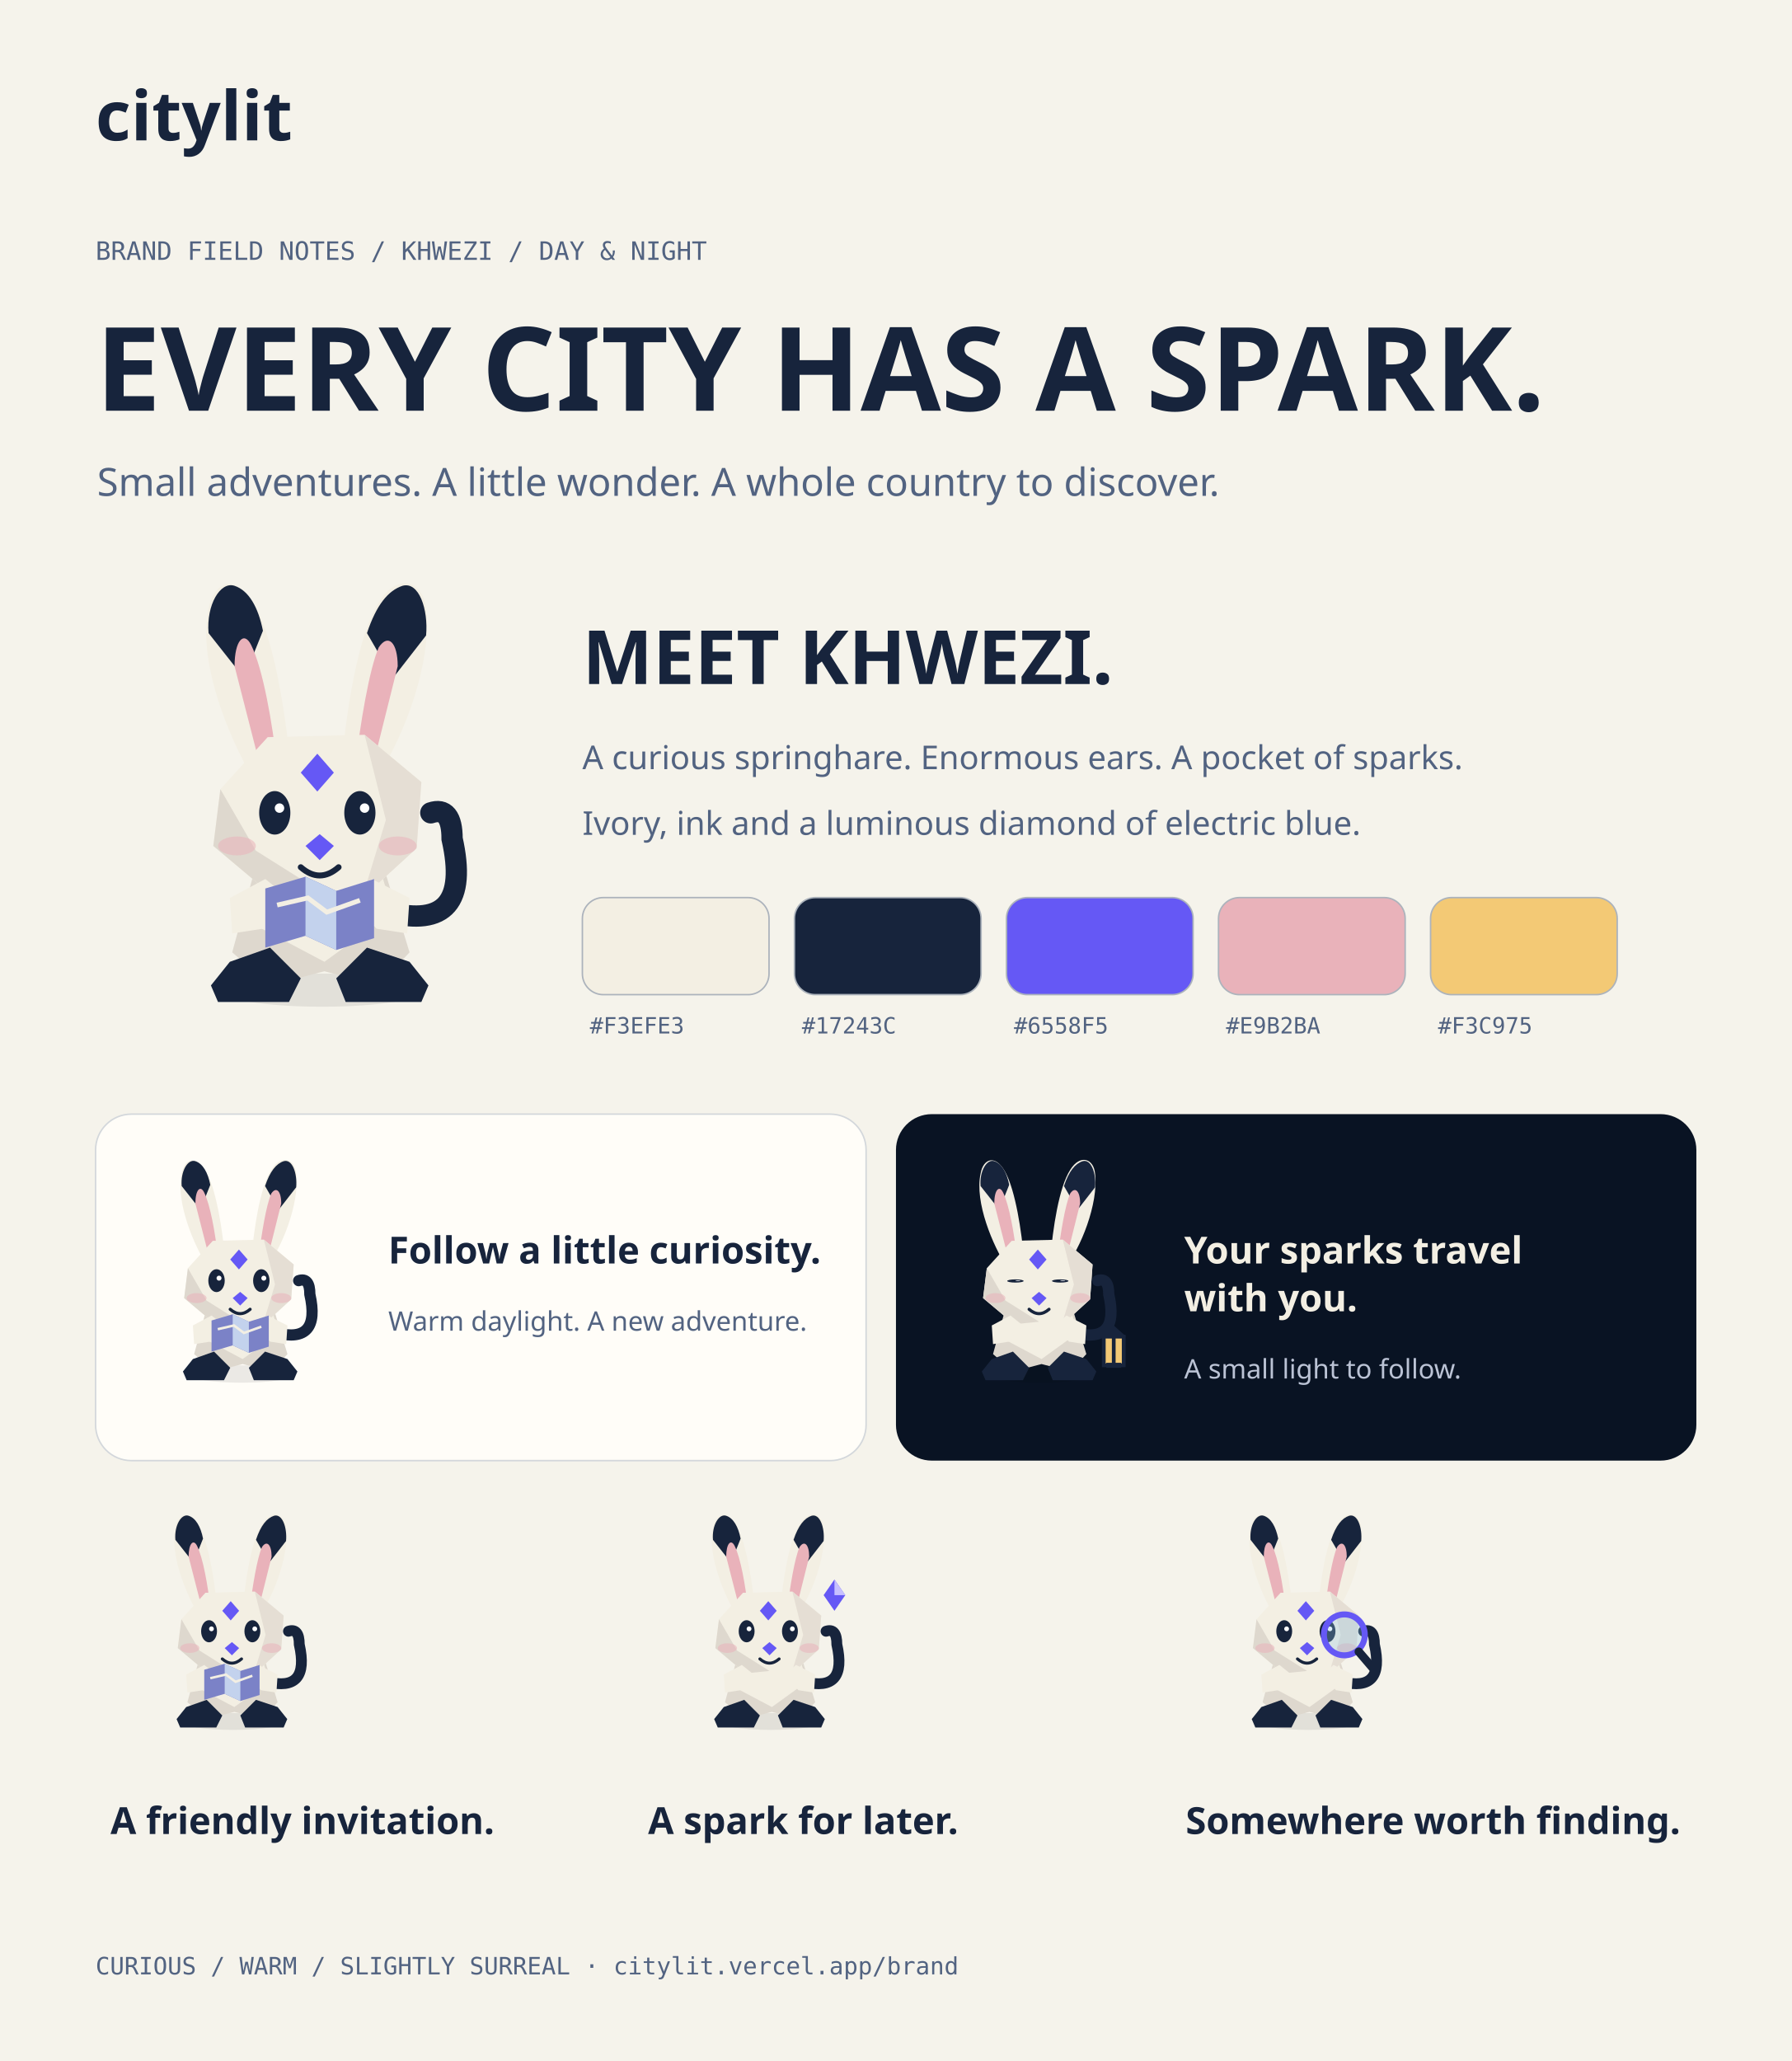
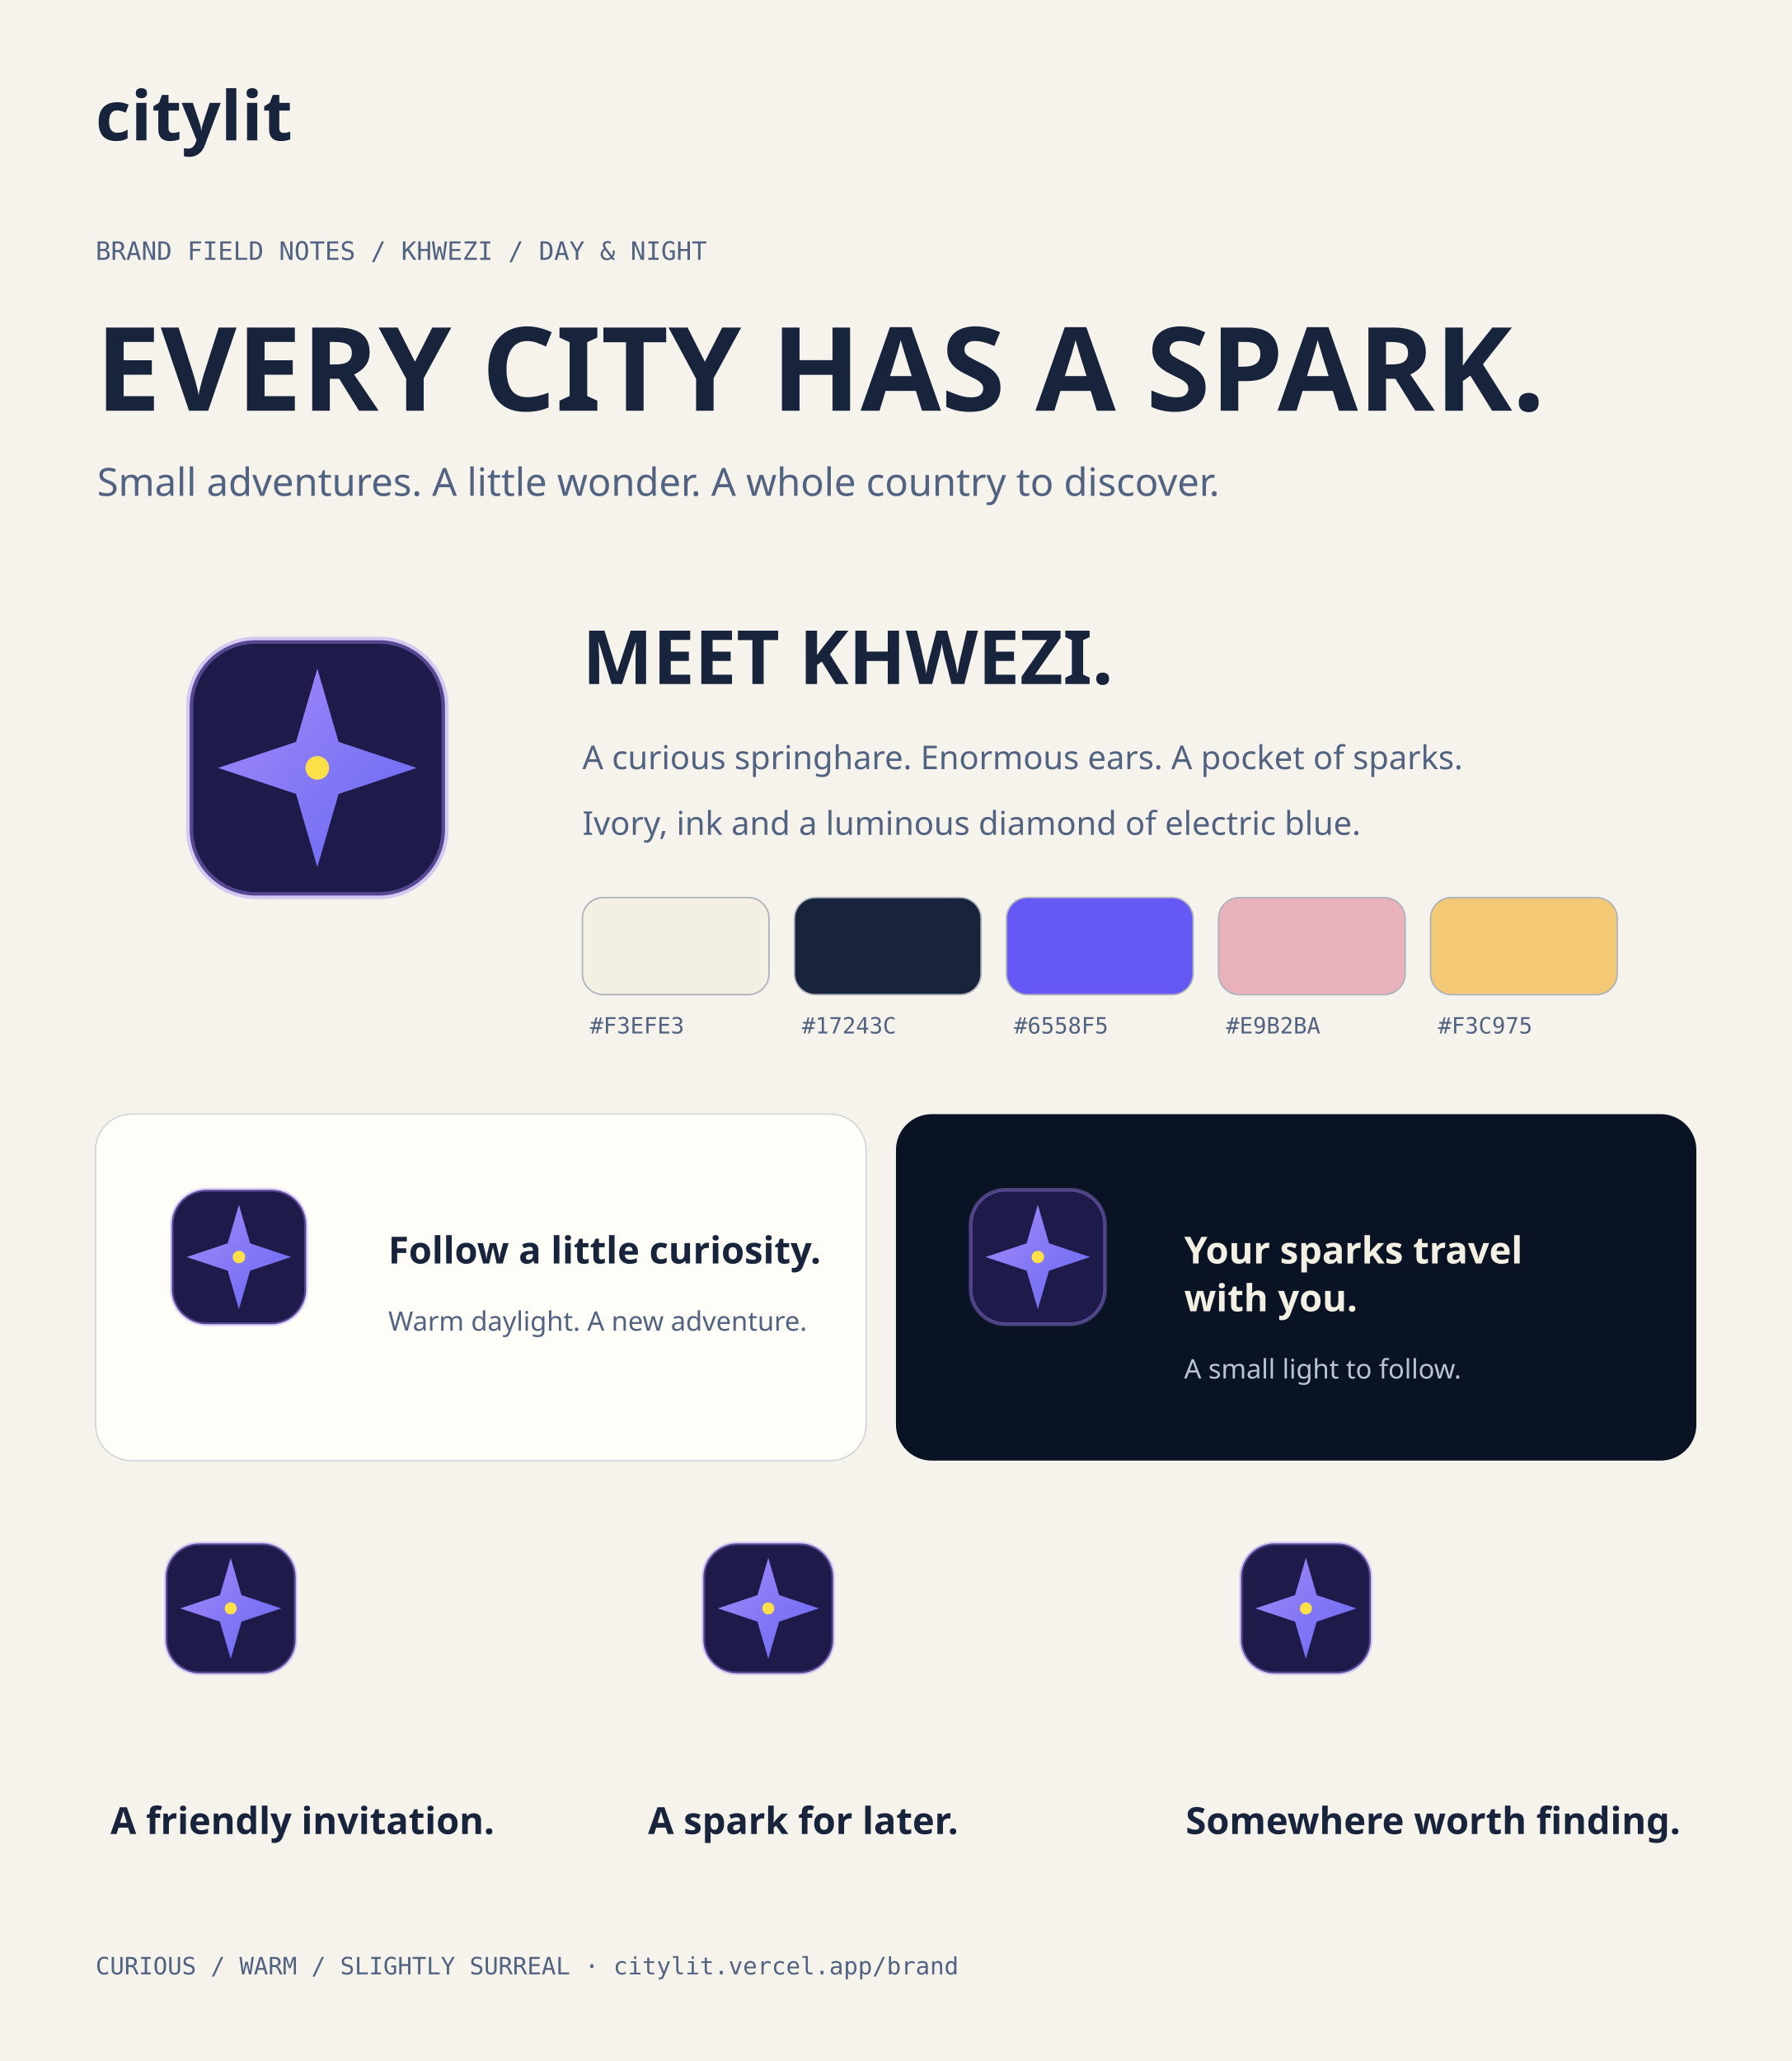
<svg xmlns="http://www.w3.org/2000/svg" width="1200" height="1380">
  <rect width="1200" height="1380" fill="#F5F3EB" />
  <text x="64" y="94" font-family="sans-serif" font-weight="700" font-size="46" fill="#17243C">citylit</text>
  <text x="64" y="174" font-family="monospace" font-size="17" fill="#526381">BRAND FIELD NOTES / KHWEZI / DAY &amp; NIGHT</text>
  <text x="64" y="275" font-family="sans-serif" font-size="78" font-weight="800" fill="#17243C" textLength="1050" lengthAdjust="spacingAndGlyphs">EVERY CITY HAS A SPARK.</text>
  <text x="65" y="332" font-family="sans-serif" font-size="26" fill="#526381">Small adventures. A little wonder. A whole country to discover.</text>
  <svg x="70" y="365" width="285" height="330" viewBox="0 0 180 200" fill="none">
-     <ellipse cx="92" cy="184" rx="43" ry="7" fill="currentColor" opacity=".08" />
-     <g class="khwezi-body">
-       <path d="M120 151Q156 160 147 120Q147 106 138 109" stroke="#17243C" stroke-width="9" stroke-linecap="round" />
-       <g class="khwezi-ear khwezi-ear-left">
-         <path d="M65 98C54 81 39 46 44 23c2-12 12-16 20-1 8 15 13 47 15 71Z" fill="#F3EFE3" />
-         <path d="M44 33C43 21 49 11 55 13c6 2 10 9 12 19l-8 20Z" fill="#17243C" />
-         <path d="M55 47c0-11 4-15 7-9 5 10 9 33 11 51l-8-3Z" fill="#E9B2BA" />
-       </g>
-       <g class="khwezi-ear khwezi-ear-right">
-         <path d="M100 92c2-25 7-58 16-72 8-13 19-9 20 3 3 24-12 61-24 75Z" fill="#F3EFE3" />
-         <path d="M111 33c4-12 9-18 15-20 7-2 11 10 10 21l-14 18Z" fill="#17243C" />
-         <path d="M124 47c0-10-4-14-8-8-4 9-8 33-10 51l8-3Z" fill="#E9B2BA" />
-       </g>
-       <path d="m63 135-9 33 16 14 23-6 23 6 13-14-10-33Z" fill="#DED8CE" />
-       <path d="m67 133-8 21 34 18 29-21-6-20Z" fill="#F3EFE3" />
-       <path d="m53 172 17-6 13 13-5 10H48l-3-7Z" fill="#17243C" />
-       <path d="m111 166 18 6 8 10-3 7h-32l-4-10Z" fill="#17243C" />
-       <path d="m49 99 20-22 41-1 24 20-2 28-23 21-38-1-25-21Z" fill="#F3EFE3" />
-       <path d="m49 99-3 24 25 21 20-2-27-17Z" fill="#DED8CE" />
-       <path d="m110 76 24 20-2 28-23 21 10-33Z" fill="#E5DED4" />
-       <path d="m68 137-15 8 1 15 13-2 11-13Z" fill="#F3EFE3" />
-       <path d="m113 137 16 8-1 15-13-2-11-13Z" fill="#F3EFE3" />
-       <g class="khwezi-eyes">
-         <ellipse cx="72" cy="109" rx="6.6" ry="9.2" fill="#17243C" />
-         <ellipse cx="108" cy="109" rx="6.6" ry="9.2" fill="#17243C" />
-         <circle cx="74" cy="107" r="2" fill="white" />
-         <circle cx="110" cy="107" r="2" fill="white" />
-       </g>
-       <ellipse cx="56" cy="123" rx="8" ry="4" fill="#E9B2BA" opacity=".55" />
-       <ellipse cx="124" cy="123" rx="8" ry="4" fill="#E9B2BA" opacity=".55" />
-       <path d="m85 123 6-5 6 5-6 6Z" fill="#6558F5" />
-       <path d="M83 132q8 7 16 0" stroke="#17243C" stroke-width="2.5" stroke-linecap="round" />
-       <path d="m90 84 7 8-7 8-7-8Z" fill="#6558F5" />
-       <g class="khwezi-prop">
-         <path d="m68 141 17-5 13 6 16-5v25l-16 5-13-6-17 5Z" fill="#7B82C7" />
-         <path d="m85 136 13 6v25l-13-6Z" fill="#C3D2ED" />
-         <path d="m73 148 13-3 8 6 14-5" stroke="#F3EFE3" stroke-width="2" />
-       </g>
-     </g>
+     <defs>
+       <linearGradient id="citylitSparkGrad" x1="45" y1="45" x2="135" y2="135" gradientUnits="userSpaceOnUse">
+         <stop stop-color="#a78bfa" />
+         <stop offset="1" stop-color="#6366f1" />
+       </linearGradient>
+       <radialGradient id="citylitGlowGrad" cx="90" cy="90" r="50" gradientUnits="userSpaceOnUse">
+         <stop stop-color="#7c3aed" stop-opacity="0.28" />
+         <stop offset="1" stop-color="#7c3aed" stop-opacity="0" />
+       </radialGradient>
+     </defs>
+     <circle cx="90" cy="90" r="62" fill="url(#citylitGlowGrad)" />
+     <rect x="36" y="36" width="108" height="108" rx="28" fill="#1e1b4b" stroke="rgba(167, 139, 250, 0.4)" stroke-width="3" />
+     <path d="M90 48 L99 79 L132 90 L99 101 L90 132 L81 101 L48 90 L81 79 Z" fill="url(#citylitSparkGrad)" />
+     <circle cx="90" cy="90" r="5" fill="#fde047" />
  </svg>
  <text x="390" y="458" font-family="sans-serif" font-weight="700" font-size="50" fill="#17243C">MEET KHWEZI.</text>
  <text x="390" y="515" font-family="sans-serif" font-size="22" fill="#526381">A curious springhare. Enormous ears. A pocket of sparks.</text>
  <text x="390" y="559" font-family="sans-serif" font-size="22" fill="#526381">Ivory, ink and a luminous diamond of electric blue.</text>
  <rect x="390" y="601" width="125" height="65" rx="14" fill="#F3EFE3" stroke="#ACB3BC" />
  <text x="395" y="692" font-family="monospace" font-size="15" fill="#526381">#F3EFE3</text>
  <rect x="532" y="601" width="125" height="65" rx="14" fill="#17243C" stroke="#ACB3BC" />
  <text x="537" y="692" font-family="monospace" font-size="15" fill="#526381">#17243C</text>
  <rect x="674" y="601" width="125" height="65" rx="14" fill="#6558F5" stroke="#ACB3BC" />
  <text x="679" y="692" font-family="monospace" font-size="15" fill="#526381">#6558F5</text>
  <rect x="816" y="601" width="125" height="65" rx="14" fill="#E9B2BA" stroke="#ACB3BC" />
  <text x="821" y="692" font-family="monospace" font-size="15" fill="#526381">#E9B2BA</text>
  <rect x="958" y="601" width="125" height="65" rx="14" fill="#F3C975" stroke="#ACB3BC" />
  <text x="963" y="692" font-family="monospace" font-size="15" fill="#526381">#F3C975</text>
  <rect x="64" y="746" width="516" height="232" rx="24" fill="#FFFDF8" stroke="#D3D7DB" />
  <svg x="85" y="765" width="150" height="170" viewBox="0 0 180 200" fill="none">
-     <ellipse cx="92" cy="184" rx="43" ry="7" fill="currentColor" opacity=".08" />
-     <g class="khwezi-body">
-       <path d="M120 151Q156 160 147 120Q147 106 138 109" stroke="#17243C" stroke-width="9" stroke-linecap="round" />
-       <g class="khwezi-ear khwezi-ear-left">
-         <path d="M65 98C54 81 39 46 44 23c2-12 12-16 20-1 8 15 13 47 15 71Z" fill="#F3EFE3" />
-         <path d="M44 33C43 21 49 11 55 13c6 2 10 9 12 19l-8 20Z" fill="#17243C" />
-         <path d="M55 47c0-11 4-15 7-9 5 10 9 33 11 51l-8-3Z" fill="#E9B2BA" />
-       </g>
-       <g class="khwezi-ear khwezi-ear-right">
-         <path d="M100 92c2-25 7-58 16-72 8-13 19-9 20 3 3 24-12 61-24 75Z" fill="#F3EFE3" />
-         <path d="M111 33c4-12 9-18 15-20 7-2 11 10 10 21l-14 18Z" fill="#17243C" />
-         <path d="M124 47c0-10-4-14-8-8-4 9-8 33-10 51l8-3Z" fill="#E9B2BA" />
-       </g>
-       <path d="m63 135-9 33 16 14 23-6 23 6 13-14-10-33Z" fill="#DED8CE" />
-       <path d="m67 133-8 21 34 18 29-21-6-20Z" fill="#F3EFE3" />
-       <path d="m53 172 17-6 13 13-5 10H48l-3-7Z" fill="#17243C" />
-       <path d="m111 166 18 6 8 10-3 7h-32l-4-10Z" fill="#17243C" />
-       <path d="m49 99 20-22 41-1 24 20-2 28-23 21-38-1-25-21Z" fill="#F3EFE3" />
-       <path d="m49 99-3 24 25 21 20-2-27-17Z" fill="#DED8CE" />
-       <path d="m110 76 24 20-2 28-23 21 10-33Z" fill="#E5DED4" />
-       <path d="m68 137-15 8 1 15 13-2 11-13Z" fill="#F3EFE3" />
-       <path d="m113 137 16 8-1 15-13-2-11-13Z" fill="#F3EFE3" />
-       <g class="khwezi-eyes">
-         <ellipse cx="72" cy="109" rx="6.6" ry="9.2" fill="#17243C" />
-         <ellipse cx="108" cy="109" rx="6.6" ry="9.2" fill="#17243C" />
-         <circle cx="74" cy="107" r="2" fill="white" />
-         <circle cx="110" cy="107" r="2" fill="white" />
-       </g>
-       <ellipse cx="56" cy="123" rx="8" ry="4" fill="#E9B2BA" opacity=".55" />
-       <ellipse cx="124" cy="123" rx="8" ry="4" fill="#E9B2BA" opacity=".55" />
-       <path d="m85 123 6-5 6 5-6 6Z" fill="#6558F5" />
-       <path d="M83 132q8 7 16 0" stroke="#17243C" stroke-width="2.5" stroke-linecap="round" />
-       <path d="m90 84 7 8-7 8-7-8Z" fill="#6558F5" />
-       <g class="khwezi-prop">
-         <path d="m68 141 17-5 13 6 16-5v25l-16 5-13-6-17 5Z" fill="#7B82C7" />
-         <path d="m85 136 13 6v25l-13-6Z" fill="#C3D2ED" />
-         <path d="m73 148 13-3 8 6 14-5" stroke="#F3EFE3" stroke-width="2" />
-       </g>
-     </g>
+     <defs>
+       <linearGradient id="citylitSparkGrad" x1="45" y1="45" x2="135" y2="135" gradientUnits="userSpaceOnUse">
+         <stop stop-color="#a78bfa" />
+         <stop offset="1" stop-color="#6366f1" />
+       </linearGradient>
+       <radialGradient id="citylitGlowGrad" cx="90" cy="90" r="50" gradientUnits="userSpaceOnUse">
+         <stop stop-color="#7c3aed" stop-opacity="0.28" />
+         <stop offset="1" stop-color="#7c3aed" stop-opacity="0" />
+       </radialGradient>
+     </defs>
+     <circle cx="90" cy="90" r="62" fill="url(#citylitGlowGrad)" />
+     <rect x="36" y="36" width="108" height="108" rx="28" fill="#1e1b4b" stroke="rgba(167, 139, 250, 0.4)" stroke-width="3" />
+     <path d="M90 48 L99 79 L132 90 L99 101 L90 132 L81 101 L48 90 L81 79 Z" fill="url(#citylitSparkGrad)" />
+     <circle cx="90" cy="90" r="5" fill="#fde047" />
  </svg>
  <text x="260" y="846" font-family="sans-serif" font-weight="700" font-size="25" fill="#17243C">Follow a little curiosity.</text>
  <text x="260" y="891" font-family="sans-serif" font-size="18" fill="#526381">Warm daylight. A new adventure.</text>
  <rect x="600" y="746" width="536" height="232" rx="24" fill="#091323" />
  <svg x="620" y="765" width="150" height="170" viewBox="0 0 180 200" fill="none">
-     <ellipse cx="92" cy="184" rx="43" ry="7" fill="currentColor" opacity=".08" />
-     <g class="khwezi-body">
-       <path d="M120 151Q156 160 147 120Q147 106 138 109" stroke="#17243C" stroke-width="9" stroke-linecap="round" />
-       <g class="khwezi-ear khwezi-ear-left">
-         <path d="M65 98C54 81 39 46 44 23c2-12 12-16 20-1 8 15 13 47 15 71Z" fill="#F3EFE3" />
-         <path d="M44 33C43 21 49 11 55 13c6 2 10 9 12 19l-8 20Z" fill="#17243C" />
-         <path d="M55 47c0-11 4-15 7-9 5 10 9 33 11 51l-8-3Z" fill="#E9B2BA" />
-       </g>
-       <g class="khwezi-ear khwezi-ear-right">
-         <path d="M100 92c2-25 7-58 16-72 8-13 19-9 20 3 3 24-12 61-24 75Z" fill="#F3EFE3" />
-         <path d="M111 33c4-12 9-18 15-20 7-2 11 10 10 21l-14 18Z" fill="#17243C" />
-         <path d="M124 47c0-10-4-14-8-8-4 9-8 33-10 51l8-3Z" fill="#E9B2BA" />
-       </g>
-       <path d="m63 135-9 33 16 14 23-6 23 6 13-14-10-33Z" fill="#DED8CE" />
-       <path d="m67 133-8 21 34 18 29-21-6-20Z" fill="#F3EFE3" />
-       <path d="m53 172 17-6 13 13-5 10H48l-3-7Z" fill="#17243C" />
-       <path d="m111 166 18 6 8 10-3 7h-32l-4-10Z" fill="#17243C" />
-       <path d="m49 99 20-22 41-1 24 20-2 28-23 21-38-1-25-21Z" fill="#F3EFE3" />
-       <path d="m49 99-3 24 25 21 20-2-27-17Z" fill="#DED8CE" />
-       <path d="m110 76 24 20-2 28-23 21 10-33Z" fill="#E5DED4" />
-       <path d="m68 137-15 8 1 15 13-2 11-13Z" fill="#F3EFE3" />
-       <path d="m113 137 16 8-1 15-13-2-11-13Z" fill="#F3EFE3" />
-       <g class="khwezi-eyes" transform="translate(0 94) scale(1 .14)">
-         <ellipse cx="72" cy="109" rx="6.6" ry="9.2" fill="#17243C" />
-         <ellipse cx="108" cy="109" rx="6.6" ry="9.2" fill="#17243C" />
-         <circle cx="74" cy="107" r="2" fill="white" />
-         <circle cx="110" cy="107" r="2" fill="white" />
-       </g>
-       <ellipse cx="56" cy="123" rx="8" ry="4" fill="#E9B2BA" opacity=".55" />
-       <ellipse cx="124" cy="123" rx="8" ry="4" fill="#E9B2BA" opacity=".55" />
-       <path d="m85 123 6-5 6 5-6 6Z" fill="#6558F5" />
-       <path d="M83 132q8 7 16 0" stroke="#17243C" stroke-width="2.5" stroke-linecap="round" />
-       <path d="m90 84 7 8-7 8-7-8Z" fill="#6558F5" />
-     </g>
-     <g class="khwezi-lantern">
-       <path d="m141 154 10-9 10 9Z" fill="#17243C" />
-       <path d="M143 154h16v23h-16Z" fill="#F3C975" />
-       <path d="M143 154h16v23h-16ZM151 154v23" stroke="#17243C" stroke-width="3" />
-       <path d="M145 177h12" stroke="#17243C" stroke-width="4" />
-     </g>
+     <defs>
+       <linearGradient id="citylitSparkGrad" x1="45" y1="45" x2="135" y2="135" gradientUnits="userSpaceOnUse">
+         <stop stop-color="#a78bfa" />
+         <stop offset="1" stop-color="#6366f1" />
+       </linearGradient>
+       <radialGradient id="citylitGlowGrad" cx="90" cy="90" r="50" gradientUnits="userSpaceOnUse">
+         <stop stop-color="#7c3aed" stop-opacity="0.28" />
+         <stop offset="1" stop-color="#7c3aed" stop-opacity="0" />
+       </radialGradient>
+     </defs>
+     <circle cx="90" cy="90" r="62" fill="url(#citylitGlowGrad)" />
+     <rect x="36" y="36" width="108" height="108" rx="28" fill="#1e1b4b" stroke="rgba(167, 139, 250, 0.4)" stroke-width="3" />
+     <path d="M90 48 L99 79 L132 90 L99 101 L90 132 L81 101 L48 90 L81 79 Z" fill="url(#citylitSparkGrad)" />
+     <circle cx="90" cy="90" r="5" fill="#fde047" />
  </svg>
  <text x="793" y="846" font-family="sans-serif" font-weight="700" font-size="25" fill="#F3EFE3">
    <tspan x="793" dy="0">Your sparks travel</tspan>
    <tspan x="793" dy="32">with you.</tspan>
  </text>
  <text x="793" y="923" font-family="sans-serif" font-size="18" fill="#BBC3D5">A small light to follow.</text>
  <svg x="82" y="1000" width="145" height="170" viewBox="0 0 180 200" fill="none">
-     <ellipse cx="92" cy="184" rx="43" ry="7" fill="currentColor" opacity=".08" />
-     <g class="khwezi-body">
-       <path d="M120 151Q156 160 147 120Q147 106 138 109" stroke="#17243C" stroke-width="9" stroke-linecap="round" />
-       <g class="khwezi-ear khwezi-ear-left">
-         <path d="M65 98C54 81 39 46 44 23c2-12 12-16 20-1 8 15 13 47 15 71Z" fill="#F3EFE3" />
-         <path d="M44 33C43 21 49 11 55 13c6 2 10 9 12 19l-8 20Z" fill="#17243C" />
-         <path d="M55 47c0-11 4-15 7-9 5 10 9 33 11 51l-8-3Z" fill="#E9B2BA" />
-       </g>
-       <g class="khwezi-ear khwezi-ear-right">
-         <path d="M100 92c2-25 7-58 16-72 8-13 19-9 20 3 3 24-12 61-24 75Z" fill="#F3EFE3" />
-         <path d="M111 33c4-12 9-18 15-20 7-2 11 10 10 21l-14 18Z" fill="#17243C" />
-         <path d="M124 47c0-10-4-14-8-8-4 9-8 33-10 51l8-3Z" fill="#E9B2BA" />
-       </g>
-       <path d="m63 135-9 33 16 14 23-6 23 6 13-14-10-33Z" fill="#DED8CE" />
-       <path d="m67 133-8 21 34 18 29-21-6-20Z" fill="#F3EFE3" />
-       <path d="m53 172 17-6 13 13-5 10H48l-3-7Z" fill="#17243C" />
-       <path d="m111 166 18 6 8 10-3 7h-32l-4-10Z" fill="#17243C" />
-       <path d="m49 99 20-22 41-1 24 20-2 28-23 21-38-1-25-21Z" fill="#F3EFE3" />
-       <path d="m49 99-3 24 25 21 20-2-27-17Z" fill="#DED8CE" />
-       <path d="m110 76 24 20-2 28-23 21 10-33Z" fill="#E5DED4" />
-       <path d="m68 137-15 8 1 15 13-2 11-13Z" fill="#F3EFE3" />
-       <path d="m113 137 16 8-1 15-13-2-11-13Z" fill="#F3EFE3" />
-       <g class="khwezi-eyes">
-         <ellipse cx="72" cy="109" rx="6.6" ry="9.2" fill="#17243C" />
-         <ellipse cx="108" cy="109" rx="6.6" ry="9.2" fill="#17243C" />
-         <circle cx="74" cy="107" r="2" fill="white" />
-         <circle cx="110" cy="107" r="2" fill="white" />
-       </g>
-       <ellipse cx="56" cy="123" rx="8" ry="4" fill="#E9B2BA" opacity=".55" />
-       <ellipse cx="124" cy="123" rx="8" ry="4" fill="#E9B2BA" opacity=".55" />
-       <path d="m85 123 6-5 6 5-6 6Z" fill="#6558F5" />
-       <path d="M83 132q8 7 16 0" stroke="#17243C" stroke-width="2.5" stroke-linecap="round" />
-       <path d="m90 84 7 8-7 8-7-8Z" fill="#6558F5" />
-       <g class="khwezi-prop">
-         <path d="m68 141 17-5 13 6 16-5v25l-16 5-13-6-17 5Z" fill="#7B82C7" />
-         <path d="m85 136 13 6v25l-13-6Z" fill="#C3D2ED" />
-         <path d="m73 148 13-3 8 6 14-5" stroke="#F3EFE3" stroke-width="2" />
-       </g>
-     </g>
+     <defs>
+       <linearGradient id="citylitSparkGrad" x1="45" y1="45" x2="135" y2="135" gradientUnits="userSpaceOnUse">
+         <stop stop-color="#a78bfa" />
+         <stop offset="1" stop-color="#6366f1" />
+       </linearGradient>
+       <radialGradient id="citylitGlowGrad" cx="90" cy="90" r="50" gradientUnits="userSpaceOnUse">
+         <stop stop-color="#7c3aed" stop-opacity="0.28" />
+         <stop offset="1" stop-color="#7c3aed" stop-opacity="0" />
+       </radialGradient>
+     </defs>
+     <circle cx="90" cy="90" r="62" fill="url(#citylitGlowGrad)" />
+     <rect x="36" y="36" width="108" height="108" rx="28" fill="#1e1b4b" stroke="rgba(167, 139, 250, 0.4)" stroke-width="3" />
+     <path d="M90 48 L99 79 L132 90 L99 101 L90 132 L81 101 L48 90 L81 79 Z" fill="url(#citylitSparkGrad)" />
+     <circle cx="90" cy="90" r="5" fill="#fde047" />
  </svg>
  <text x="74" y="1228" font-family="sans-serif" font-size="25" font-weight="700" fill="#17243C">A friendly invitation.</text>
  <svg x="442" y="1000" width="145" height="170" viewBox="0 0 180 200" fill="none">
-     <ellipse cx="92" cy="184" rx="43" ry="7" fill="currentColor" opacity=".08" />
-     <g class="khwezi-body">
-       <path d="M120 151Q156 160 147 120Q147 106 138 109" stroke="#17243C" stroke-width="9" stroke-linecap="round" />
-       <g class="khwezi-ear khwezi-ear-left">
-         <path d="M65 98C54 81 39 46 44 23c2-12 12-16 20-1 8 15 13 47 15 71Z" fill="#F3EFE3" />
-         <path d="M44 33C43 21 49 11 55 13c6 2 10 9 12 19l-8 20Z" fill="#17243C" />
-         <path d="M55 47c0-11 4-15 7-9 5 10 9 33 11 51l-8-3Z" fill="#E9B2BA" />
-       </g>
-       <g class="khwezi-ear khwezi-ear-right">
-         <path d="M100 92c2-25 7-58 16-72 8-13 19-9 20 3 3 24-12 61-24 75Z" fill="#F3EFE3" />
-         <path d="M111 33c4-12 9-18 15-20 7-2 11 10 10 21l-14 18Z" fill="#17243C" />
-         <path d="M124 47c0-10-4-14-8-8-4 9-8 33-10 51l8-3Z" fill="#E9B2BA" />
-       </g>
-       <path d="m63 135-9 33 16 14 23-6 23 6 13-14-10-33Z" fill="#DED8CE" />
-       <path d="m67 133-8 21 34 18 29-21-6-20Z" fill="#F3EFE3" />
-       <path d="m53 172 17-6 13 13-5 10H48l-3-7Z" fill="#17243C" />
-       <path d="m111 166 18 6 8 10-3 7h-32l-4-10Z" fill="#17243C" />
-       <path d="m49 99 20-22 41-1 24 20-2 28-23 21-38-1-25-21Z" fill="#F3EFE3" />
-       <path d="m49 99-3 24 25 21 20-2-27-17Z" fill="#DED8CE" />
-       <path d="m110 76 24 20-2 28-23 21 10-33Z" fill="#E5DED4" />
-       <path d="m68 137-15 8 1 15 13-2 11-13Z" fill="#F3EFE3" />
-       <path d="m113 137 16 8-1 15-13-2-11-13Z" fill="#F3EFE3" />
-       <g class="khwezi-eyes">
-         <ellipse cx="72" cy="109" rx="6.6" ry="9.2" fill="#17243C" />
-         <ellipse cx="108" cy="109" rx="6.6" ry="9.2" fill="#17243C" />
-         <circle cx="74" cy="107" r="2" fill="white" />
-         <circle cx="110" cy="107" r="2" fill="white" />
-       </g>
-       <ellipse cx="56" cy="123" rx="8" ry="4" fill="#E9B2BA" opacity=".55" />
-       <ellipse cx="124" cy="123" rx="8" ry="4" fill="#E9B2BA" opacity=".55" />
-       <path d="m85 123 6-5 6 5-6 6Z" fill="#6558F5" />
-       <path d="M83 132q8 7 16 0" stroke="#17243C" stroke-width="2.5" stroke-linecap="round" />
-       <path d="m90 84 7 8-7 8-7-8Z" fill="#6558F5" />
-     </g>
-     <g class="khwezi-orbit-spark">
-       <path d="m145 66 9 13-9 13-9-13Z" fill="#6558F5" />
-       <path d="m145 66 9 13h-9Z" fill="#C7C0FF" />
-     </g>
+     <defs>
+       <linearGradient id="citylitSparkGrad" x1="45" y1="45" x2="135" y2="135" gradientUnits="userSpaceOnUse">
+         <stop stop-color="#a78bfa" />
+         <stop offset="1" stop-color="#6366f1" />
+       </linearGradient>
+       <radialGradient id="citylitGlowGrad" cx="90" cy="90" r="50" gradientUnits="userSpaceOnUse">
+         <stop stop-color="#7c3aed" stop-opacity="0.28" />
+         <stop offset="1" stop-color="#7c3aed" stop-opacity="0" />
+       </radialGradient>
+     </defs>
+     <circle cx="90" cy="90" r="62" fill="url(#citylitGlowGrad)" />
+     <rect x="36" y="36" width="108" height="108" rx="28" fill="#1e1b4b" stroke="rgba(167, 139, 250, 0.4)" stroke-width="3" />
+     <path d="M90 48 L99 79 L132 90 L99 101 L90 132 L81 101 L48 90 L81 79 Z" fill="url(#citylitSparkGrad)" />
+     <circle cx="90" cy="90" r="5" fill="#fde047" />
  </svg>
  <text x="434" y="1228" font-family="sans-serif" font-size="25" font-weight="700" fill="#17243C">A spark for later.</text>
  <svg x="802" y="1000" width="145" height="170" viewBox="0 0 180 200" fill="none">
-     <ellipse cx="92" cy="184" rx="43" ry="7" fill="currentColor" opacity=".08" />
-     <g class="khwezi-body">
-       <path d="M120 151Q156 160 147 120Q147 106 138 109" stroke="#17243C" stroke-width="9" stroke-linecap="round" />
-       <g class="khwezi-ear khwezi-ear-left">
-         <path d="M65 98C54 81 39 46 44 23c2-12 12-16 20-1 8 15 13 47 15 71Z" fill="#F3EFE3" />
-         <path d="M44 33C43 21 49 11 55 13c6 2 10 9 12 19l-8 20Z" fill="#17243C" />
-         <path d="M55 47c0-11 4-15 7-9 5 10 9 33 11 51l-8-3Z" fill="#E9B2BA" />
-       </g>
-       <g class="khwezi-ear khwezi-ear-right">
-         <path d="M100 92c2-25 7-58 16-72 8-13 19-9 20 3 3 24-12 61-24 75Z" fill="#F3EFE3" />
-         <path d="M111 33c4-12 9-18 15-20 7-2 11 10 10 21l-14 18Z" fill="#17243C" />
-         <path d="M124 47c0-10-4-14-8-8-4 9-8 33-10 51l8-3Z" fill="#E9B2BA" />
-       </g>
-       <path d="m63 135-9 33 16 14 23-6 23 6 13-14-10-33Z" fill="#DED8CE" />
-       <path d="m67 133-8 21 34 18 29-21-6-20Z" fill="#F3EFE3" />
-       <path d="m53 172 17-6 13 13-5 10H48l-3-7Z" fill="#17243C" />
-       <path d="m111 166 18 6 8 10-3 7h-32l-4-10Z" fill="#17243C" />
-       <path d="m49 99 20-22 41-1 24 20-2 28-23 21-38-1-25-21Z" fill="#F3EFE3" />
-       <path d="m49 99-3 24 25 21 20-2-27-17Z" fill="#DED8CE" />
-       <path d="m110 76 24 20-2 28-23 21 10-33Z" fill="#E5DED4" />
-       <path d="m68 137-15 8 1 15 13-2 11-13Z" fill="#F3EFE3" />
-       <path d="m113 137 16 8-1 15-13-2-11-13Z" fill="#F3EFE3" />
-       <g class="khwezi-eyes">
-         <ellipse cx="72" cy="109" rx="6.6" ry="9.2" fill="#17243C" />
-         <ellipse cx="108" cy="109" rx="6.6" ry="9.2" fill="#17243C" />
-         <circle cx="74" cy="107" r="2" fill="white" />
-         <circle cx="110" cy="107" r="2" fill="white" />
-       </g>
-       <ellipse cx="56" cy="123" rx="8" ry="4" fill="#E9B2BA" opacity=".55" />
-       <ellipse cx="124" cy="123" rx="8" ry="4" fill="#E9B2BA" opacity=".55" />
-       <path d="m85 123 6-5 6 5-6 6Z" fill="#6558F5" />
-       <path d="M83 132q8 7 16 0" stroke="#17243C" stroke-width="2.5" stroke-linecap="round" />
-       <path d="m90 84 7 8-7 8-7-8Z" fill="#6558F5" />
-       <g class="khwezi-prop">
-         <circle cx="122" cy="112" r="17" fill="#8DC6E8" fill-opacity=".3" stroke="#6558F5" stroke-width="5" />
-         <path d="m134 126 12 14" stroke="#17243C" stroke-width="7" stroke-linecap="round" />
-       </g>
-     </g>
+     <defs>
+       <linearGradient id="citylitSparkGrad" x1="45" y1="45" x2="135" y2="135" gradientUnits="userSpaceOnUse">
+         <stop stop-color="#a78bfa" />
+         <stop offset="1" stop-color="#6366f1" />
+       </linearGradient>
+       <radialGradient id="citylitGlowGrad" cx="90" cy="90" r="50" gradientUnits="userSpaceOnUse">
+         <stop stop-color="#7c3aed" stop-opacity="0.28" />
+         <stop offset="1" stop-color="#7c3aed" stop-opacity="0" />
+       </radialGradient>
+     </defs>
+     <circle cx="90" cy="90" r="62" fill="url(#citylitGlowGrad)" />
+     <rect x="36" y="36" width="108" height="108" rx="28" fill="#1e1b4b" stroke="rgba(167, 139, 250, 0.4)" stroke-width="3" />
+     <path d="M90 48 L99 79 L132 90 L99 101 L90 132 L81 101 L48 90 L81 79 Z" fill="url(#citylitSparkGrad)" />
+     <circle cx="90" cy="90" r="5" fill="#fde047" />
  </svg>
  <text x="794" y="1228" font-family="sans-serif" font-size="25" font-weight="700" fill="#17243C">Somewhere worth finding.</text>
  <text x="64" y="1322" font-family="monospace" font-size="16" fill="#526381">CURIOUS / WARM / SLIGHTLY SURREAL · citylit.vercel.app/brand</text>
</svg>
